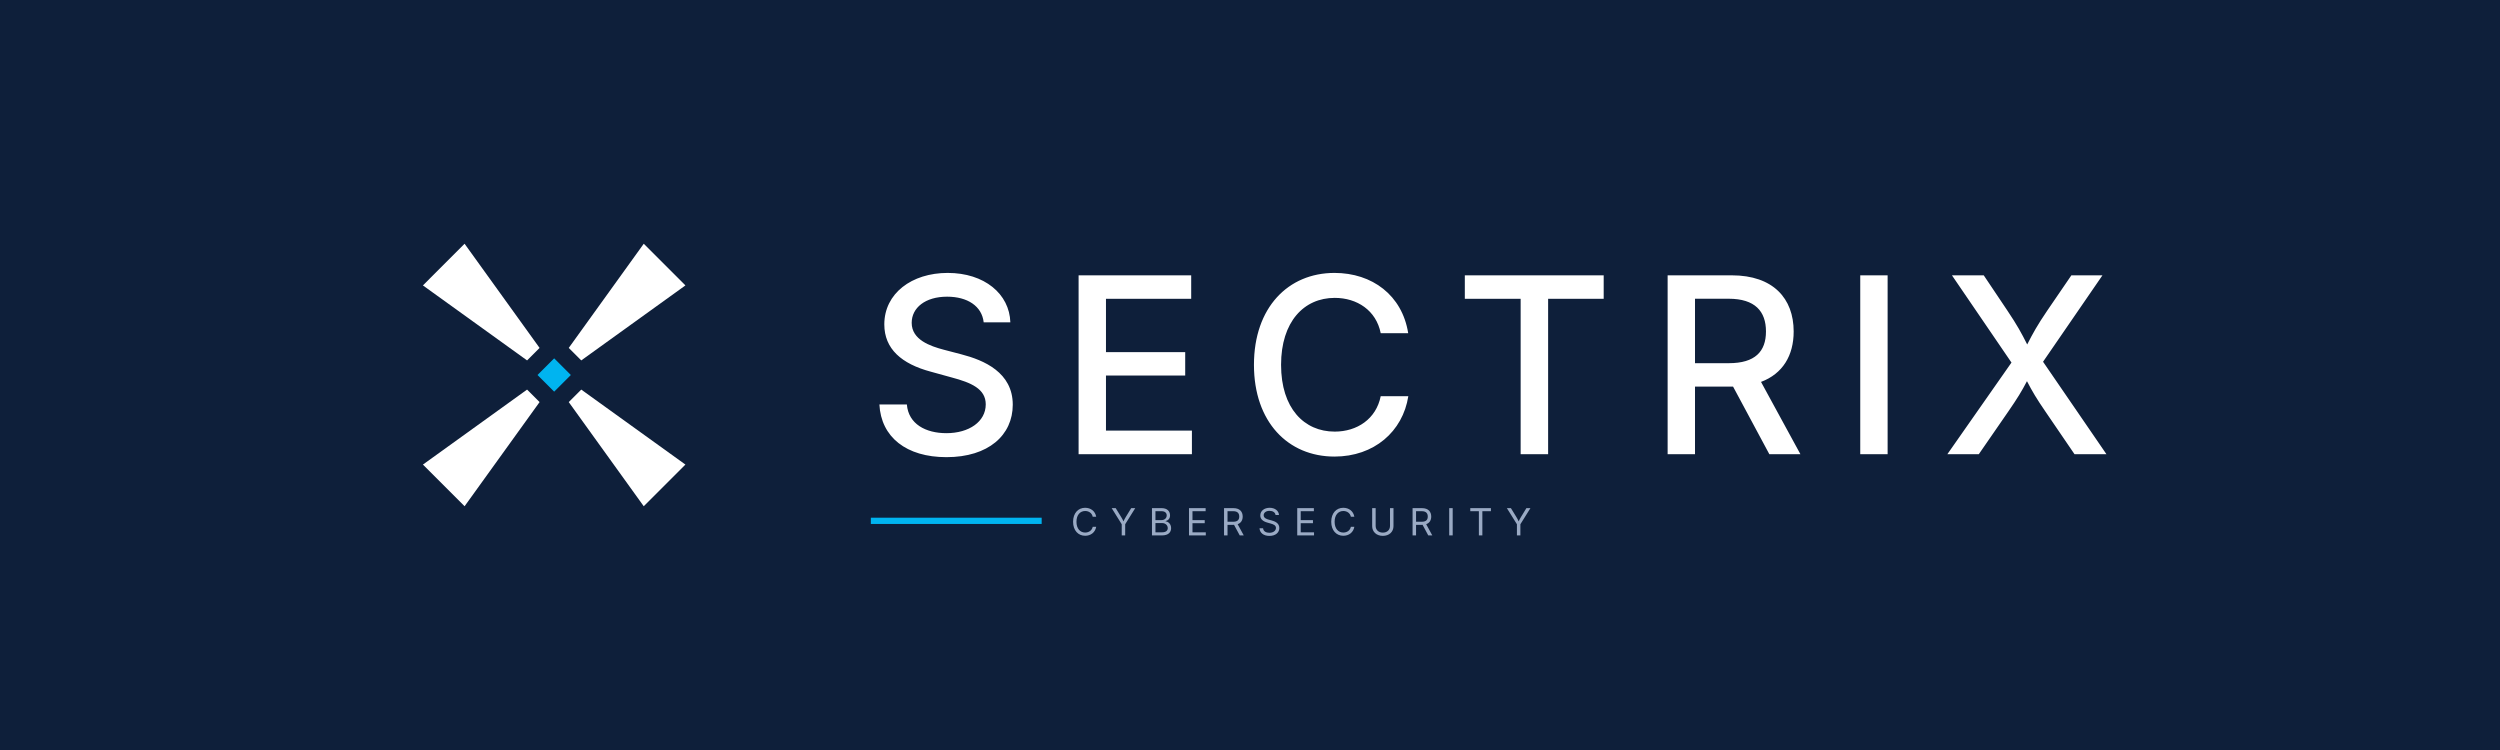
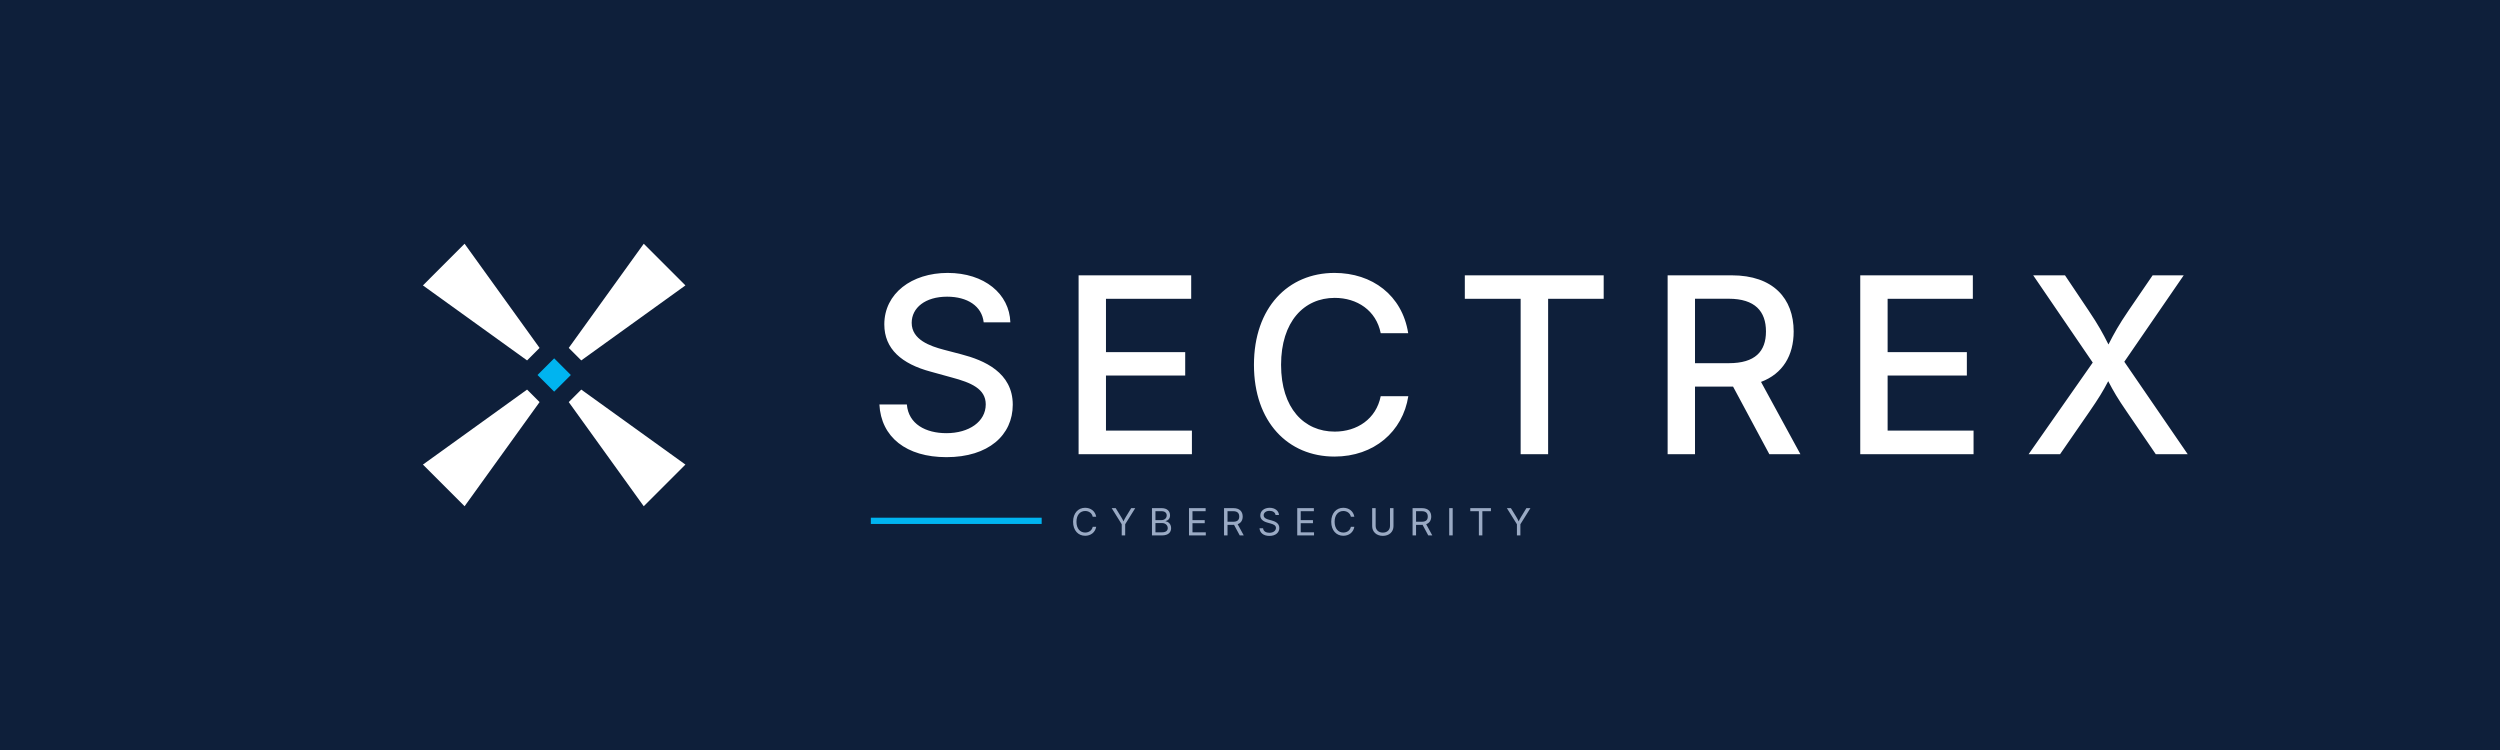
- <svg xmlns="http://www.w3.org/2000/svg" viewBox="0 0 1200 360" width="1200" height="360" role="img" aria-label="Sectrix">
+ <svg xmlns="http://www.w3.org/2000/svg" viewBox="0 0 1200 360" width="1200" height="360" role="img" aria-label="Sectrex">
  <rect width="1200" height="360" fill="#0E1F3A" />
  <g transform="translate(166, 80)">
    <polygon points="57,37 93,87 87,93 37,57" fill="#FFFFFF" />
    <polygon points="143,37 107,87 113,93 163,57" fill="#FFFFFF" />
    <polygon points="57,163 93,113 87,107 37,143" fill="#FFFFFF" />
    <polygon points="143,163 107,113 113,107 163,143" fill="#FFFFFF" />
    <polygon points="100,92 108,100 100,108 92,100" fill="#00B4F0" />
  </g>
-   <text x="416" y="218" font-family="'Helvetica Neue', 'Inter', 'Arial', sans-serif" font-size="118" font-weight="500" fill="#FFFFFF" letter-spacing="16">SECTRIX</text>
+   <text x="416" y="218" font-family="'Helvetica Neue', 'Inter', 'Arial', sans-serif" font-size="118" font-weight="500" fill="#FFFFFF" letter-spacing="16">SECTREX</text>
  <line x1="418" y1="250" x2="500" y2="250" stroke="#00B4F0" stroke-width="3" />
  <text x="514" y="257" font-family="'Helvetica Neue', 'Inter', 'Arial', sans-serif" font-size="18" font-weight="400" fill="#9AAAC4" letter-spacing="6">CYBERSECURITY</text>
</svg>
